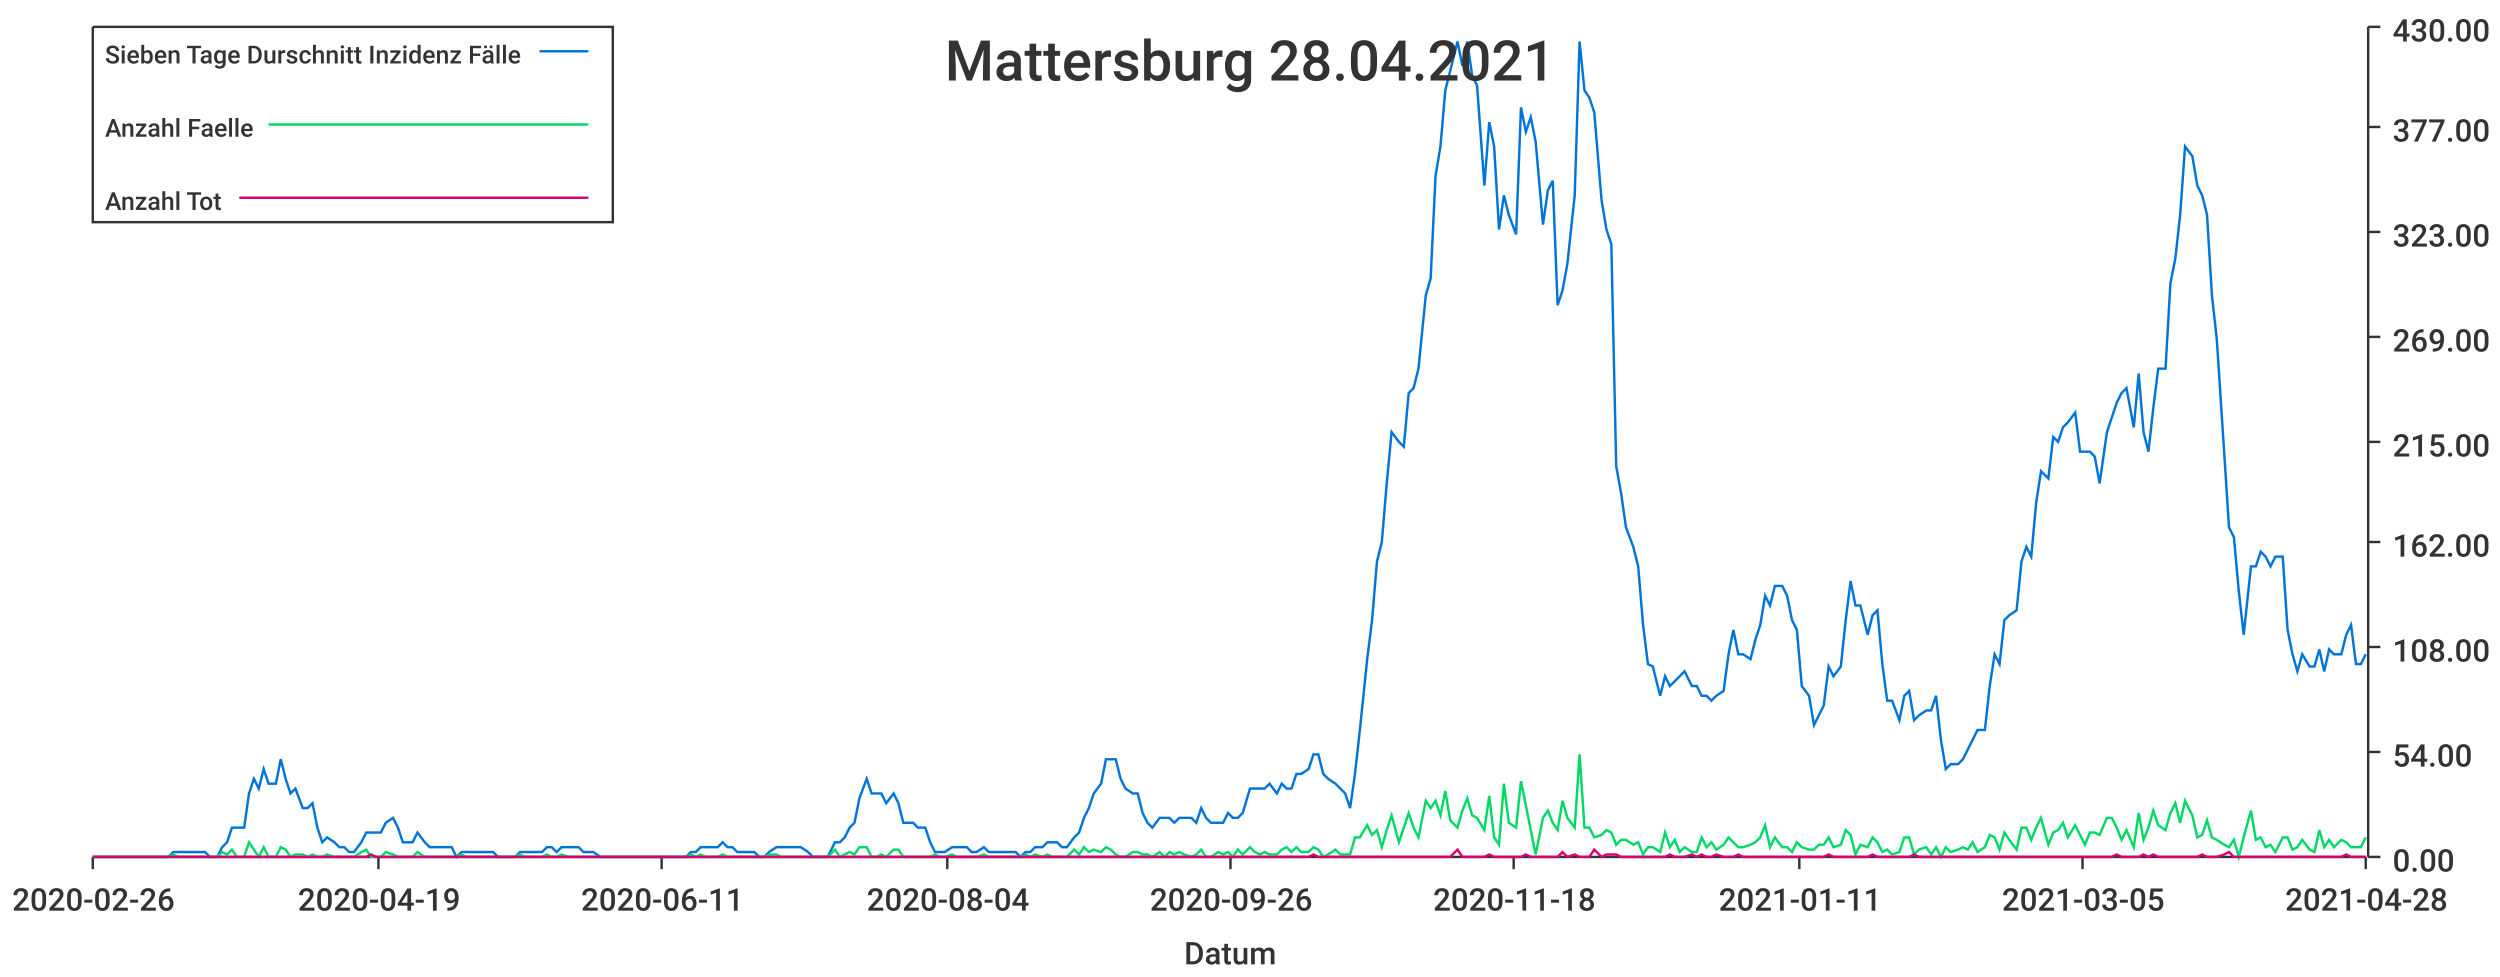
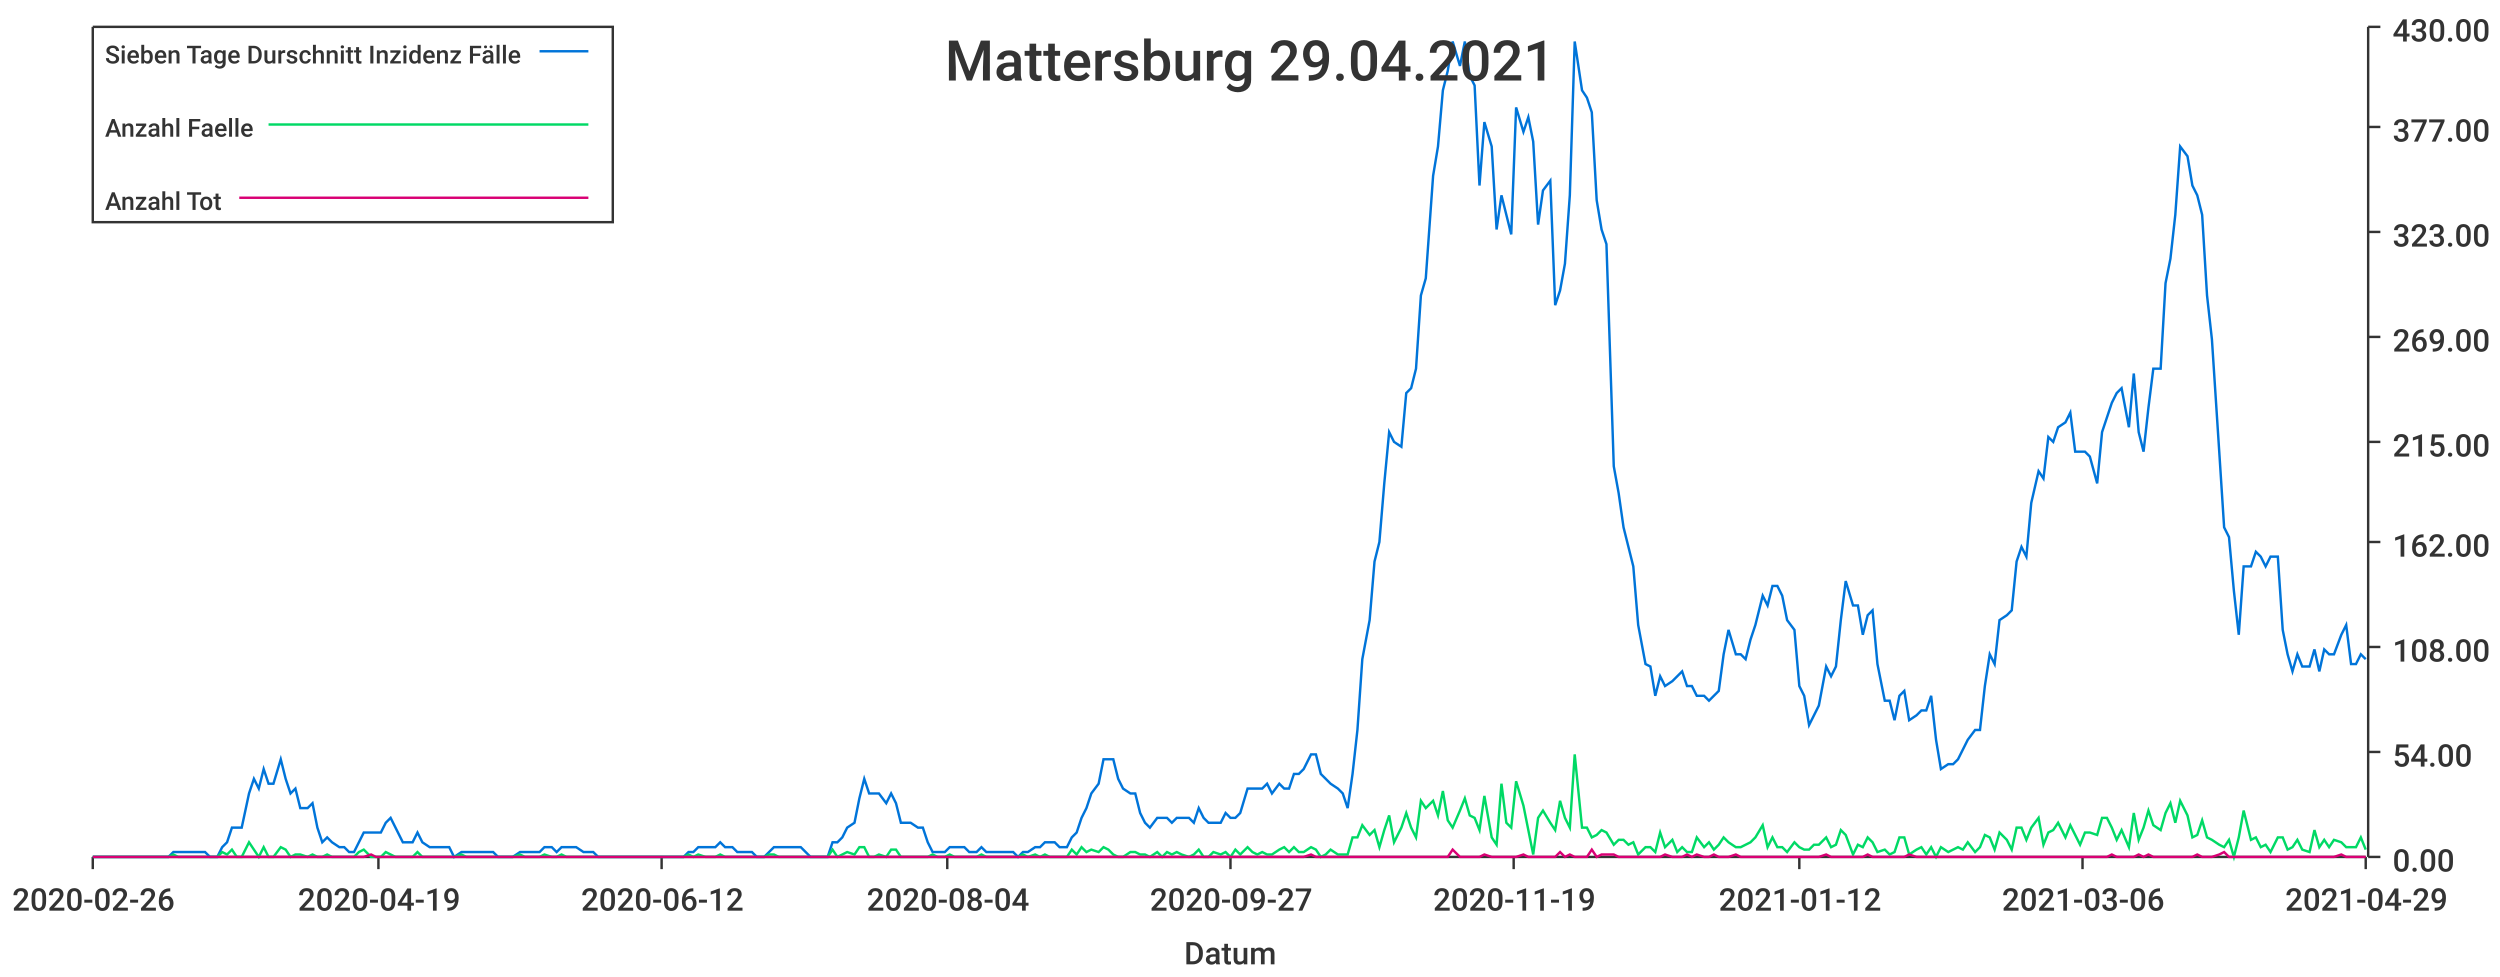
<svg xmlns="http://www.w3.org/2000/svg" width="1024" height="400">\n<path d="M 0 0 L 1024 0 L 1024 400 L 0 400 L 0 0" style="stroke-width:0;stroke:rgba(255,255,255,1.0);fill:rgba(255,255,255,1.0)" />
  <path d="M 38 11 L 969 11 L 969 351 L 38 351 L 38 11" style="stroke-width:0;stroke:rgba(255,255,255,1.0);fill:rgba(255,255,255,1.0)" />
  <path d="M 38 351 L 969 351" style="stroke-width:1;stroke:rgba(51,51,51,1.0);fill:none" />
  <path d="M 38 351 L 38 356" style="stroke-width:1;stroke:rgba(51,51,51,1.0);fill:none" />
  <text x="5" y="373" style="stroke-width:0;stroke:none;fill:rgba(51,51,51,1.0);font-size:12.8px;font-family:'Roboto Medium',sans-serif">2020-02-26</text>
  <path d="M 155 351 L 155 356" style="stroke-width:1;stroke:rgba(51,51,51,1.0);fill:none" />
  <text x="122" y="373" style="stroke-width:0;stroke:none;fill:rgba(51,51,51,1.0);font-size:12.8px;font-family:'Roboto Medium',sans-serif">2020-04-19</text>
  <path d="M 271 351 L 271 356" style="stroke-width:1;stroke:rgba(51,51,51,1.0);fill:none" />
-   <text x="238" y="373" style="stroke-width:0;stroke:none;fill:rgba(51,51,51,1.0);font-size:12.8px;font-family:'Roboto Medium',sans-serif">2020-06-11</text>
+   <text x="238" y="373" style="stroke-width:0;stroke:none;fill:rgba(51,51,51,1.0);font-size:12.8px;font-family:'Roboto Medium',sans-serif">2020-06-12</text>
  <path d="M 388 351 L 388 356" style="stroke-width:1;stroke:rgba(51,51,51,1.0);fill:none" />
  <text x="355" y="373" style="stroke-width:0;stroke:none;fill:rgba(51,51,51,1.0);font-size:12.8px;font-family:'Roboto Medium',sans-serif">2020-08-04</text>
  <path d="M 504 351 L 504 356" style="stroke-width:1;stroke:rgba(51,51,51,1.0);fill:none" />
-   <text x="471" y="373" style="stroke-width:0;stroke:none;fill:rgba(51,51,51,1.0);font-size:12.8px;font-family:'Roboto Medium',sans-serif">2020-09-26</text>
+   <text x="471" y="373" style="stroke-width:0;stroke:none;fill:rgba(51,51,51,1.0);font-size:12.8px;font-family:'Roboto Medium',sans-serif">2020-09-27</text>
  <path d="M 620 351 L 620 356" style="stroke-width:1;stroke:rgba(51,51,51,1.0);fill:none" />
-   <text x="587" y="373" style="stroke-width:0;stroke:none;fill:rgba(51,51,51,1.0);font-size:12.8px;font-family:'Roboto Medium',sans-serif">2020-11-18</text>
+   <text x="587" y="373" style="stroke-width:0;stroke:none;fill:rgba(51,51,51,1.0);font-size:12.8px;font-family:'Roboto Medium',sans-serif">2020-11-19</text>
  <path d="M 737 351 L 737 356" style="stroke-width:1;stroke:rgba(51,51,51,1.0);fill:none" />
-   <text x="704" y="373" style="stroke-width:0;stroke:none;fill:rgba(51,51,51,1.0);font-size:12.8px;font-family:'Roboto Medium',sans-serif">2021-01-11</text>
+   <text x="704" y="373" style="stroke-width:0;stroke:none;fill:rgba(51,51,51,1.0);font-size:12.8px;font-family:'Roboto Medium',sans-serif">2021-01-12</text>
  <path d="M 853 351 L 853 356" style="stroke-width:1;stroke:rgba(51,51,51,1.0);fill:none" />
-   <text x="820" y="373" style="stroke-width:0;stroke:none;fill:rgba(51,51,51,1.0);font-size:12.8px;font-family:'Roboto Medium',sans-serif">2021-03-05</text>
+   <text x="820" y="373" style="stroke-width:0;stroke:none;fill:rgba(51,51,51,1.0);font-size:12.8px;font-family:'Roboto Medium',sans-serif">2021-03-06</text>
  <path d="M 969 351 L 969 356" style="stroke-width:1;stroke:rgba(51,51,51,1.0);fill:none" />
-   <text x="936" y="373" style="stroke-width:0;stroke:none;fill:rgba(51,51,51,1.0);font-size:12.8px;font-family:'Roboto Medium',sans-serif">2021-04-28</text>
+   <text x="936" y="373" style="stroke-width:0;stroke:none;fill:rgba(51,51,51,1.0);font-size:12.8px;font-family:'Roboto Medium',sans-serif">2021-04-29</text>
  <text x="485" y="395" style="stroke-width:0;stroke:none;fill:rgba(51,51,51,1.0);font-size:12.8px;font-family:'Roboto Medium',sans-serif">Datum</text>
  <path d="M 970 351 L 970 11" style="stroke-width:1;stroke:rgba(51,51,51,1.0);fill:none" />
  <path d="M 970 351 L 975 351" style="stroke-width:1;stroke:rgba(51,51,51,1.0);fill:none" />
  <text x="980" y="357" style="stroke-width:0;stroke:none;fill:rgba(51,51,51,1.0);font-size:12.8px;font-family:'Roboto Medium',sans-serif">0.00</text>
  <path d="M 970 308 L 975 308" style="stroke-width:1;stroke:rgba(51,51,51,1.0);fill:none" />
  <text x="980" y="314" style="stroke-width:0;stroke:none;fill:rgba(51,51,51,1.0);font-size:12.8px;font-family:'Roboto Medium',sans-serif">54.00</text>
  <path d="M 970 265 L 975 265" style="stroke-width:1;stroke:rgba(51,51,51,1.0);fill:none" />
  <text x="980" y="271" style="stroke-width:0;stroke:none;fill:rgba(51,51,51,1.0);font-size:12.8px;font-family:'Roboto Medium',sans-serif">108.00</text>
  <path d="M 970 222 L 975 222" style="stroke-width:1;stroke:rgba(51,51,51,1.0);fill:none" />
  <text x="980" y="228" style="stroke-width:0;stroke:none;fill:rgba(51,51,51,1.0);font-size:12.8px;font-family:'Roboto Medium',sans-serif">162.00</text>
  <path d="M 970 181 L 975 181" style="stroke-width:1;stroke:rgba(51,51,51,1.0);fill:none" />
  <text x="980" y="187" style="stroke-width:0;stroke:none;fill:rgba(51,51,51,1.0);font-size:12.8px;font-family:'Roboto Medium',sans-serif">215.00</text>
  <path d="M 970 138 L 975 138" style="stroke-width:1;stroke:rgba(51,51,51,1.0);fill:none" />
  <text x="980" y="144" style="stroke-width:0;stroke:none;fill:rgba(51,51,51,1.0);font-size:12.8px;font-family:'Roboto Medium',sans-serif">269.00</text>
  <path d="M 970 95 L 975 95" style="stroke-width:1;stroke:rgba(51,51,51,1.0);fill:none" />
  <text x="980" y="101" style="stroke-width:0;stroke:none;fill:rgba(51,51,51,1.0);font-size:12.8px;font-family:'Roboto Medium',sans-serif">323.00</text>
  <path d="M 970 52 L 975 52" style="stroke-width:1;stroke:rgba(51,51,51,1.0);fill:none" />
  <text x="980" y="58" style="stroke-width:0;stroke:none;fill:rgba(51,51,51,1.0);font-size:12.8px;font-family:'Roboto Medium',sans-serif">377.00</text>
  <path d="M 970 11 L 975 11" style="stroke-width:1;stroke:rgba(51,51,51,1.0);fill:none" />
  <text x="980" y="17" style="stroke-width:0;stroke:none;fill:rgba(51,51,51,1.0);font-size:12.8px;font-family:'Roboto Medium',sans-serif">430.00</text>
-   <path d="M 38 351 L 41 351 L 43 351 L 45 351 L 47 351 L 49 351 L 52 351 L 54 351 L 56 351 L 58 351 L 60 351 L 62 351 L 65 351 L 67 351 L 69 351 L 71 349 L 73 349 L 76 349 L 78 349 L 80 349 L 82 349 L 84 349 L 86 351 L 89 351 L 91 347 L 93 345 L 95 339 L 97 339 L 100 339 L 102 325 L 104 319 L 106 323 L 108 315 L 110 321 L 113 321 L 115 311 L 117 319 L 119 325 L 121 323 L 124 331 L 126 331 L 128 329 L 130 339 L 132 345 L 134 343 L 137 345 L 139 347 L 141 347 L 143 349 L 145 349 L 148 345 L 150 341 L 152 341 L 154 341 L 156 341 L 158 337 L 161 335 L 163 339 L 165 345 L 167 345 L 169 345 L 171 341 L 174 345 L 176 347 L 178 347 L 180 347 L 182 347 L 185 347 L 187 351 L 189 349 L 191 349 L 193 349 L 195 349 L 198 349 L 200 349 L 202 349 L 204 351 L 206 351 L 209 351 L 211 351 L 213 349 L 215 349 L 217 349 L 219 349 L 222 349 L 224 347 L 226 347 L 228 349 L 230 347 L 233 347 L 235 347 L 237 347 L 239 349 L 241 349 L 243 349 L 246 351 L 248 351 L 250 351 L 252 351 L 254 351 L 257 351 L 259 351 L 261 351 L 263 351 L 265 351 L 267 351 L 270 351 L 272 351 L 274 351 L 276 351 L 278 351 L 281 351 L 283 349 L 285 349 L 287 347 L 289 347 L 291 347 L 294 347 L 296 345 L 298 347 L 300 347 L 302 349 L 304 349 L 307 349 L 309 349 L 311 351 L 313 351 L 315 349 L 318 347 L 320 347 L 322 347 L 324 347 L 326 347 L 328 347 L 331 349 L 333 351 L 335 351 L 337 351 L 339 351 L 342 345 L 344 345 L 346 343 L 348 339 L 350 337 L 352 327 L 355 319 L 357 325 L 359 325 L 361 325 L 363 329 L 366 325 L 368 329 L 370 337 L 372 337 L 374 337 L 376 339 L 379 339 L 381 345 L 383 349 L 385 349 L 387 349 L 390 347 L 392 347 L 394 347 L 396 347 L 398 349 L 400 349 L 403 347 L 405 349 L 407 349 L 409 349 L 411 349 L 414 349 L 416 349 L 418 351 L 420 349 L 422 349 L 424 347 L 427 347 L 429 345 L 431 345 L 433 345 L 435 347 L 437 347 L 440 343 L 442 341 L 444 335 L 446 331 L 448 325 L 451 321 L 453 311 L 455 311 L 457 311 L 459 319 L 461 323 L 464 325 L 466 325 L 468 333 L 470 337 L 472 339 L 475 335 L 477 335 L 479 335 L 481 337 L 483 335 L 485 335 L 488 335 L 490 337 L 492 331 L 494 335 L 496 337 L 499 337 L 501 337 L 503 333 L 505 335 L 507 335 L 509 333 L 512 323 L 514 323 L 516 323 L 518 323 L 520 321 L 523 325 L 525 321 L 527 323 L 529 323 L 531 317 L 533 317 L 536 315 L 538 309 L 540 309 L 542 317 L 544 319 L 547 321 L 549 323 L 551 325 L 553 331 L 555 317 L 557 299 L 560 270 L 562 254 L 564 230 L 566 222 L 568 198 L 570 177 L 573 181 L 575 183 L 577 161 L 579 159 L 581 151 L 584 121 L 586 114 L 588 72 L 590 60 L 592 37 L 594 29 L 597 17 L 599 27 L 601 17 L 603 31 L 605 35 L 608 76 L 610 50 L 612 60 L 614 94 L 616 80 L 618 88 L 621 96 L 623 44 L 625 54 L 627 48 L 629 58 L 632 92 L 634 78 L 636 74 L 638 125 L 640 119 L 642 108 L 645 80 L 647 17 L 649 37 L 651 40 L 653 46 L 656 82 L 658 94 L 660 100 L 662 191 L 664 202 L 666 216 L 669 224 L 671 232 L 673 256 L 675 272 L 677 273 L 680 285 L 682 277 L 684 281 L 686 279 L 688 277 L 690 275 L 693 281 L 695 281 L 697 285 L 699 285 L 701 287 L 703 285 L 706 283 L 708 268 L 710 258 L 712 268 L 714 268 L 717 270 L 719 262 L 721 256 L 723 244 L 725 248 L 727 240 L 730 240 L 732 244 L 734 254 L 736 258 L 738 281 L 741 285 L 743 297 L 745 293 L 747 289 L 749 273 L 751 277 L 754 273 L 756 254 L 758 238 L 760 248 L 762 248 L 765 260 L 767 252 L 769 250 L 771 272 L 773 287 L 775 287 L 778 295 L 780 285 L 782 283 L 784 295 L 786 293 L 789 291 L 791 291 L 793 285 L 795 303 L 797 315 L 799 313 L 802 313 L 804 311 L 806 307 L 808 303 L 810 299 L 813 299 L 815 281 L 817 268 L 819 272 L 821 254 L 823 252 L 826 250 L 828 230 L 830 224 L 832 228 L 834 206 L 836 193 L 839 196 L 841 179 L 843 181 L 845 175 L 847 173 L 850 169 L 852 185 L 854 185 L 856 185 L 858 187 L 860 198 L 863 177 L 865 171 L 867 165 L 869 161 L 871 159 L 874 175 L 876 153 L 878 177 L 880 185 L 882 167 L 884 151 L 887 151 L 889 116 L 891 106 L 893 88 L 895 60 L 898 64 L 900 76 L 902 80 L 904 88 L 906 121 L 908 139 L 911 185 L 913 216 L 915 220 L 917 242 L 919 260 L 922 232 L 924 232 L 926 226 L 928 228 L 930 232 L 932 228 L 935 228 L 937 258 L 939 268 L 941 275 L 943 268 L 946 273 L 948 273 L 950 266 L 952 275 L 954 266 L 956 268 L 959 268 L 961 260 L 963 256 L 965 272 L 967 272 L 969 268" style="stroke-width:1;stroke:rgba(0,116,217,1.0);fill:none" />
-   <path d="M 38 351 L 41 351 L 43 351 L 45 351 L 47 351 L 49 351 L 52 351 L 54 351 L 56 351 L 58 351 L 60 351 L 62 351 L 65 351 L 67 351 L 69 351 L 71 350 L 73 351 L 76 351 L 78 351 L 80 351 L 82 351 L 84 351 L 86 351 L 89 351 L 91 349 L 93 350 L 95 348 L 97 351 L 100 351 L 102 345 L 104 348 L 106 351 L 108 347 L 110 351 L 113 351 L 115 347 L 117 348 L 119 351 L 121 350 L 124 350 L 126 351 L 128 350 L 130 351 L 132 351 L 134 350 L 137 351 L 139 351 L 141 351 L 143 351 L 145 351 L 148 349 L 150 348 L 152 351 L 154 351 L 156 351 L 158 349 L 161 350 L 163 351 L 165 351 L 167 351 L 169 351 L 171 349 L 174 351 L 176 351 L 178 351 L 180 351 L 182 351 L 185 351 L 187 351 L 189 350 L 191 351 L 193 351 L 195 351 L 198 351 L 200 351 L 202 351 L 204 351 L 206 351 L 209 351 L 211 351 L 213 350 L 215 351 L 217 351 L 219 351 L 222 351 L 224 350 L 226 351 L 228 351 L 230 350 L 233 351 L 235 351 L 237 351 L 239 351 L 241 351 L 243 351 L 246 351 L 248 351 L 250 351 L 252 351 L 254 351 L 257 351 L 259 351 L 261 351 L 263 351 L 265 351 L 267 351 L 270 351 L 272 351 L 274 351 L 276 351 L 278 351 L 281 351 L 283 350 L 285 351 L 287 350 L 289 351 L 291 351 L 294 351 L 296 350 L 298 351 L 300 351 L 302 351 L 304 351 L 307 351 L 309 351 L 311 351 L 313 351 L 315 350 L 318 350 L 320 351 L 322 351 L 324 351 L 326 351 L 328 351 L 331 351 L 333 351 L 335 351 L 337 351 L 339 351 L 342 348 L 344 351 L 346 350 L 348 349 L 350 350 L 352 347 L 355 347 L 357 351 L 359 351 L 361 350 L 363 351 L 366 348 L 368 348 L 370 351 L 372 351 L 374 351 L 376 351 L 379 351 L 381 351 L 383 350 L 385 351 L 387 351 L 390 350 L 392 351 L 394 351 L 396 351 L 398 351 L 400 351 L 403 350 L 405 351 L 407 351 L 409 351 L 411 351 L 414 351 L 416 351 L 418 351 L 420 350 L 422 351 L 424 350 L 427 351 L 429 350 L 431 351 L 433 351 L 435 351 L 437 351 L 440 348 L 442 350 L 444 347 L 446 349 L 448 348 L 451 349 L 453 347 L 455 348 L 457 350 L 459 351 L 461 351 L 464 349 L 466 349 L 468 350 L 470 350 L 472 351 L 475 349 L 477 351 L 479 349 L 481 350 L 483 349 L 485 350 L 488 351 L 490 350 L 492 348 L 494 351 L 496 351 L 499 349 L 501 350 L 503 349 L 505 351 L 507 348 L 509 350 L 512 347 L 514 349 L 516 350 L 518 349 L 520 350 L 523 350 L 525 348 L 527 347 L 529 349 L 531 347 L 533 349 L 536 349 L 538 347 L 540 348 L 542 351 L 544 350 L 547 348 L 549 350 L 551 350 L 553 350 L 555 343 L 557 343 L 560 338 L 562 342 L 564 340 L 566 347 L 568 340 L 570 334 L 573 345 L 575 339 L 577 333 L 579 339 L 581 343 L 584 328 L 586 331 L 588 328 L 590 334 L 592 324 L 594 336 L 597 339 L 599 332 L 601 327 L 603 334 L 605 335 L 608 340 L 610 326 L 612 343 L 614 346 L 616 321 L 618 337 L 621 339 L 623 320 L 625 330 L 627 340 L 629 350 L 632 335 L 634 332 L 636 337 L 638 340 L 640 328 L 642 335 L 645 339 L 647 309 L 649 339 L 651 339 L 653 343 L 656 342 L 658 340 L 660 341 L 662 346 L 664 344 L 666 344 L 669 346 L 671 345 L 673 350 L 675 347 L 677 347 L 680 349 L 682 341 L 684 347 L 686 344 L 688 349 L 690 347 L 693 349 L 695 349 L 697 343 L 699 347 L 701 345 L 703 348 L 706 346 L 708 343 L 710 345 L 712 347 L 714 347 L 717 346 L 719 345 L 721 343 L 723 338 L 725 347 L 727 343 L 730 347 L 732 347 L 734 349 L 736 345 L 738 347 L 741 348 L 743 348 L 745 346 L 747 346 L 749 343 L 751 347 L 754 346 L 756 340 L 758 342 L 760 350 L 762 346 L 765 347 L 767 343 L 769 345 L 771 349 L 773 348 L 775 350 L 778 349 L 780 343 L 782 343 L 784 350 L 786 348 L 789 347 L 791 350 L 793 347 L 795 351 L 797 347 L 799 349 L 802 348 L 804 347 L 806 348 L 808 345 L 810 349 L 813 347 L 815 342 L 817 343 L 819 348 L 821 341 L 823 344 L 826 348 L 828 339 L 830 339 L 832 344 L 834 339 L 836 335 L 839 346 L 841 341 L 843 340 L 845 337 L 847 343 L 850 338 L 852 342 L 854 346 L 856 341 L 858 341 L 860 342 L 863 335 L 865 335 L 867 339 L 869 344 L 871 340 L 874 347 L 876 333 L 878 344 L 880 339 L 882 332 L 884 338 L 887 340 L 889 333 L 891 329 L 893 337 L 895 328 L 898 334 L 900 343 L 902 342 L 904 336 L 906 343 L 908 344 L 911 346 L 913 347 L 915 344 L 917 351 L 919 343 L 922 332 L 924 344 L 926 343 L 928 347 L 930 346 L 932 349 L 935 343 L 937 343 L 939 348 L 941 347 L 943 344 L 946 348 L 948 349 L 950 340 L 952 347 L 954 344 L 956 347 L 959 344 L 961 345 L 963 347 L 965 347 L 967 347 L 969 343" style="stroke-width:1;stroke:rgba(0,217,101,1.0);fill:none" />
-   <path d="M 38 351 L 41 351 L 43 351 L 45 351 L 47 351 L 49 351 L 52 351 L 54 351 L 56 351 L 58 351 L 60 351 L 62 351 L 65 351 L 67 351 L 69 351 L 71 351 L 73 351 L 76 351 L 78 351 L 80 351 L 82 351 L 84 351 L 86 351 L 89 351 L 91 351 L 93 351 L 95 351 L 97 351 L 100 351 L 102 351 L 104 351 L 106 351 L 108 351 L 110 351 L 113 351 L 115 351 L 117 351 L 119 351 L 121 351 L 124 351 L 126 351 L 128 351 L 130 351 L 132 351 L 134 351 L 137 351 L 139 351 L 141 351 L 143 351 L 145 351 L 148 351 L 150 351 L 152 350 L 154 351 L 156 351 L 158 351 L 161 351 L 163 351 L 165 351 L 167 351 L 169 351 L 171 351 L 174 351 L 176 351 L 178 351 L 180 351 L 182 351 L 185 351 L 187 351 L 189 351 L 191 351 L 193 351 L 195 351 L 198 351 L 200 351 L 202 351 L 204 351 L 206 351 L 209 351 L 211 351 L 213 351 L 215 351 L 217 351 L 219 351 L 222 351 L 224 351 L 226 351 L 228 351 L 230 351 L 233 351 L 235 351 L 237 351 L 239 351 L 241 351 L 243 351 L 246 351 L 248 351 L 250 351 L 252 351 L 254 351 L 257 351 L 259 351 L 261 351 L 263 351 L 265 351 L 267 351 L 270 351 L 272 351 L 274 351 L 276 351 L 278 351 L 281 351 L 283 351 L 285 351 L 287 351 L 289 351 L 291 351 L 294 351 L 296 351 L 298 351 L 300 351 L 302 351 L 304 351 L 307 351 L 309 351 L 311 351 L 313 351 L 315 351 L 318 351 L 320 351 L 322 351 L 324 351 L 326 351 L 328 351 L 331 351 L 333 351 L 335 351 L 337 351 L 339 351 L 342 351 L 344 351 L 346 351 L 348 351 L 350 351 L 352 351 L 355 351 L 357 351 L 359 351 L 361 351 L 363 351 L 366 351 L 368 351 L 370 351 L 372 351 L 374 351 L 376 351 L 379 351 L 381 351 L 383 351 L 385 351 L 387 351 L 390 351 L 392 351 L 394 351 L 396 351 L 398 351 L 400 351 L 403 351 L 405 351 L 407 351 L 409 351 L 411 351 L 414 351 L 416 351 L 418 351 L 420 351 L 422 351 L 424 351 L 427 351 L 429 351 L 431 351 L 433 351 L 435 351 L 437 351 L 440 351 L 442 351 L 444 351 L 446 351 L 448 351 L 451 351 L 453 351 L 455 351 L 457 351 L 459 351 L 461 351 L 464 351 L 466 351 L 468 351 L 470 351 L 472 351 L 475 351 L 477 351 L 479 351 L 481 351 L 483 351 L 485 351 L 488 351 L 490 351 L 492 351 L 494 351 L 496 351 L 499 351 L 501 351 L 503 351 L 505 351 L 507 351 L 509 351 L 512 351 L 514 351 L 516 351 L 518 351 L 520 351 L 523 351 L 525 351 L 527 351 L 529 351 L 531 351 L 533 351 L 536 351 L 538 350 L 540 351 L 542 351 L 544 351 L 547 351 L 549 351 L 551 351 L 553 351 L 555 351 L 557 351 L 560 351 L 562 351 L 564 351 L 566 351 L 568 351 L 570 351 L 573 351 L 575 351 L 577 351 L 579 351 L 581 351 L 584 351 L 586 351 L 588 351 L 590 351 L 592 351 L 594 351 L 597 348 L 599 351 L 601 351 L 603 351 L 605 351 L 608 351 L 610 350 L 612 351 L 614 351 L 616 351 L 618 351 L 621 351 L 623 351 L 625 350 L 627 351 L 629 351 L 632 351 L 634 351 L 636 351 L 638 351 L 640 349 L 642 351 L 645 350 L 647 351 L 649 351 L 651 351 L 653 348 L 656 351 L 658 350 L 660 350 L 662 350 L 664 351 L 666 351 L 669 351 L 671 351 L 673 351 L 675 351 L 677 351 L 680 351 L 682 351 L 684 350 L 686 351 L 688 351 L 690 351 L 693 350 L 695 351 L 697 350 L 699 351 L 701 351 L 703 350 L 706 351 L 708 351 L 710 351 L 712 350 L 714 351 L 717 351 L 719 351 L 721 351 L 723 351 L 725 351 L 727 351 L 730 351 L 732 351 L 734 351 L 736 351 L 738 351 L 741 351 L 743 351 L 745 351 L 747 351 L 749 350 L 751 351 L 754 351 L 756 351 L 758 351 L 760 351 L 762 351 L 765 351 L 767 350 L 769 351 L 771 351 L 773 351 L 775 351 L 778 351 L 780 351 L 782 351 L 784 350 L 786 351 L 789 351 L 791 351 L 793 351 L 795 351 L 797 351 L 799 351 L 802 351 L 804 351 L 806 351 L 808 351 L 810 351 L 813 351 L 815 351 L 817 351 L 819 351 L 821 351 L 823 351 L 826 351 L 828 351 L 830 351 L 832 351 L 834 351 L 836 351 L 839 351 L 841 351 L 843 351 L 845 351 L 847 351 L 850 351 L 852 351 L 854 351 L 856 351 L 858 351 L 860 351 L 863 351 L 865 351 L 867 350 L 869 351 L 871 351 L 874 351 L 876 351 L 878 350 L 880 351 L 882 350 L 884 351 L 887 351 L 889 351 L 891 351 L 893 351 L 895 351 L 898 351 L 900 351 L 902 350 L 904 351 L 906 351 L 908 351 L 911 350 L 913 349 L 915 351 L 917 351 L 919 351 L 922 351 L 924 351 L 926 351 L 928 351 L 930 351 L 932 351 L 935 351 L 937 351 L 939 351 L 941 351 L 943 351 L 946 351 L 948 351 L 950 351 L 952 351 L 954 351 L 956 351 L 959 351 L 961 350 L 963 351 L 965 351 L 967 351 L 969 351" style="stroke-width:1;stroke:rgba(217,0,116,1.0);fill:none" />
-   <text x="387" y="33" style="stroke-width:0;stroke:none;fill:rgba(51,51,51,1.0);font-size:23.0px;font-family:'Roboto Medium',sans-serif">Mattersburg 28.04.2021</text>
+   <path d="M 38 351 L 41 351 L 43 351 L 45 351 L 47 351 L 49 351 L 52 351 L 54 351 L 56 351 L 58 351 L 60 351 L 62 351 L 65 351 L 67 351 L 69 351 L 71 349 L 73 349 L 75 349 L 78 349 L 80 349 L 82 349 L 84 349 L 86 351 L 89 351 L 91 347 L 93 345 L 95 339 L 97 339 L 99 339 L 102 325 L 104 319 L 106 323 L 108 315 L 110 321 L 112 321 L 115 311 L 117 319 L 119 325 L 121 323 L 123 331 L 126 331 L 128 329 L 130 339 L 132 345 L 134 343 L 136 345 L 139 347 L 141 347 L 143 349 L 145 349 L 147 345 L 149 341 L 152 341 L 154 341 L 156 341 L 158 337 L 160 335 L 162 339 L 165 345 L 167 345 L 169 345 L 171 341 L 173 345 L 176 347 L 178 347 L 180 347 L 182 347 L 184 347 L 186 351 L 189 349 L 191 349 L 193 349 L 195 349 L 197 349 L 199 349 L 202 349 L 204 351 L 206 351 L 208 351 L 210 351 L 213 349 L 215 349 L 217 349 L 219 349 L 221 349 L 223 347 L 226 347 L 228 349 L 230 347 L 232 347 L 234 347 L 236 347 L 239 349 L 241 349 L 243 349 L 245 351 L 247 351 L 249 351 L 252 351 L 254 351 L 256 351 L 258 351 L 260 351 L 263 351 L 265 351 L 267 351 L 269 351 L 271 351 L 273 351 L 276 351 L 278 351 L 280 351 L 282 349 L 284 349 L 286 347 L 289 347 L 291 347 L 293 347 L 295 345 L 297 347 L 300 347 L 302 349 L 304 349 L 306 349 L 308 349 L 310 351 L 313 351 L 315 349 L 317 347 L 319 347 L 321 347 L 323 347 L 326 347 L 328 347 L 330 349 L 332 351 L 334 351 L 337 351 L 339 351 L 341 345 L 343 345 L 345 343 L 347 339 L 350 337 L 352 327 L 354 319 L 356 325 L 358 325 L 360 325 L 363 329 L 365 325 L 367 329 L 369 337 L 371 337 L 373 337 L 376 339 L 378 339 L 380 345 L 382 349 L 384 349 L 387 349 L 389 347 L 391 347 L 393 347 L 395 347 L 397 349 L 400 349 L 402 347 L 404 349 L 406 349 L 408 349 L 410 349 L 413 349 L 415 349 L 417 351 L 419 349 L 421 349 L 424 347 L 426 347 L 428 345 L 430 345 L 432 345 L 434 347 L 437 347 L 439 343 L 441 341 L 443 335 L 445 331 L 447 325 L 450 321 L 452 311 L 454 311 L 456 311 L 458 319 L 460 323 L 463 325 L 465 325 L 467 333 L 469 337 L 471 339 L 474 335 L 476 335 L 478 335 L 480 337 L 482 335 L 484 335 L 487 335 L 489 337 L 491 331 L 493 335 L 495 337 L 497 337 L 500 337 L 502 333 L 504 335 L 506 335 L 508 333 L 511 323 L 513 323 L 515 323 L 517 323 L 519 321 L 521 325 L 524 321 L 526 323 L 528 323 L 530 317 L 532 317 L 534 315 L 537 309 L 539 309 L 541 317 L 543 319 L 545 321 L 548 323 L 550 325 L 552 331 L 554 317 L 556 299 L 558 270 L 561 254 L 563 230 L 565 222 L 567 198 L 569 177 L 571 181 L 574 183 L 576 161 L 578 159 L 580 151 L 582 121 L 584 114 L 587 72 L 589 60 L 591 37 L 593 29 L 595 17 L 598 27 L 600 17 L 602 31 L 604 35 L 606 76 L 608 50 L 611 60 L 613 94 L 615 80 L 617 88 L 619 96 L 621 44 L 624 54 L 626 48 L 628 58 L 630 92 L 632 78 L 635 74 L 637 125 L 639 119 L 641 108 L 643 80 L 645 17 L 648 37 L 650 40 L 652 46 L 654 82 L 656 94 L 658 100 L 661 191 L 663 202 L 665 216 L 667 224 L 669 232 L 671 256 L 674 272 L 676 273 L 678 285 L 680 277 L 682 281 L 685 279 L 687 277 L 689 275 L 691 281 L 693 281 L 695 285 L 698 285 L 700 287 L 702 285 L 704 283 L 706 268 L 708 258 L 711 268 L 713 268 L 715 270 L 717 262 L 719 256 L 722 244 L 724 248 L 726 240 L 728 240 L 730 244 L 732 254 L 735 258 L 737 281 L 739 285 L 741 297 L 743 293 L 745 289 L 748 273 L 750 277 L 752 273 L 754 254 L 756 238 L 759 248 L 761 248 L 763 260 L 765 252 L 767 250 L 769 272 L 772 287 L 774 287 L 776 295 L 778 285 L 780 283 L 782 295 L 785 293 L 787 291 L 789 291 L 791 285 L 793 303 L 795 315 L 798 313 L 800 313 L 802 311 L 804 307 L 806 303 L 809 299 L 811 299 L 813 281 L 815 268 L 817 272 L 819 254 L 822 252 L 824 250 L 826 230 L 828 224 L 830 228 L 832 206 L 835 193 L 837 196 L 839 179 L 841 181 L 843 175 L 846 173 L 848 169 L 850 185 L 852 185 L 854 185 L 856 187 L 859 198 L 861 177 L 863 171 L 865 165 L 867 161 L 869 159 L 872 175 L 874 153 L 876 177 L 878 185 L 880 167 L 882 151 L 885 151 L 887 116 L 889 106 L 891 88 L 893 60 L 896 64 L 898 76 L 900 80 L 902 88 L 904 121 L 906 139 L 909 185 L 911 216 L 913 220 L 915 242 L 917 260 L 919 232 L 922 232 L 924 226 L 926 228 L 928 232 L 930 228 L 933 228 L 935 258 L 937 268 L 939 275 L 941 268 L 943 273 L 946 273 L 948 266 L 950 275 L 952 266 L 954 268 L 956 268 L 959 260 L 961 256 L 963 272 L 965 272 L 967 268 L 969 270" style="stroke-width:1;stroke:rgba(0,116,217,1.0);fill:none" />
+   <path d="M 38 351 L 41 351 L 43 351 L 45 351 L 47 351 L 49 351 L 52 351 L 54 351 L 56 351 L 58 351 L 60 351 L 62 351 L 65 351 L 67 351 L 69 351 L 71 350 L 73 351 L 75 351 L 78 351 L 80 351 L 82 351 L 84 351 L 86 351 L 89 351 L 91 349 L 93 350 L 95 348 L 97 351 L 99 351 L 102 345 L 104 348 L 106 351 L 108 347 L 110 351 L 112 351 L 115 347 L 117 348 L 119 351 L 121 350 L 123 350 L 126 351 L 128 350 L 130 351 L 132 351 L 134 350 L 136 351 L 139 351 L 141 351 L 143 351 L 145 351 L 147 349 L 149 348 L 152 351 L 154 351 L 156 351 L 158 349 L 160 350 L 162 351 L 165 351 L 167 351 L 169 351 L 171 349 L 173 351 L 176 351 L 178 351 L 180 351 L 182 351 L 184 351 L 186 351 L 189 350 L 191 351 L 193 351 L 195 351 L 197 351 L 199 351 L 202 351 L 204 351 L 206 351 L 208 351 L 210 351 L 213 350 L 215 351 L 217 351 L 219 351 L 221 351 L 223 350 L 226 351 L 228 351 L 230 350 L 232 351 L 234 351 L 236 351 L 239 351 L 241 351 L 243 351 L 245 351 L 247 351 L 249 351 L 252 351 L 254 351 L 256 351 L 258 351 L 260 351 L 263 351 L 265 351 L 267 351 L 269 351 L 271 351 L 273 351 L 276 351 L 278 351 L 280 351 L 282 350 L 284 351 L 286 350 L 289 351 L 291 351 L 293 351 L 295 350 L 297 351 L 300 351 L 302 351 L 304 351 L 306 351 L 308 351 L 310 351 L 313 351 L 315 350 L 317 350 L 319 351 L 321 351 L 323 351 L 326 351 L 328 351 L 330 351 L 332 351 L 334 351 L 337 351 L 339 351 L 341 348 L 343 351 L 345 350 L 347 349 L 350 350 L 352 347 L 354 347 L 356 351 L 358 351 L 360 350 L 363 351 L 365 348 L 367 348 L 369 351 L 371 351 L 373 351 L 376 351 L 378 351 L 380 351 L 382 350 L 384 351 L 387 351 L 389 350 L 391 351 L 393 351 L 395 351 L 397 351 L 400 351 L 402 350 L 404 351 L 406 351 L 408 351 L 410 351 L 413 351 L 415 351 L 417 351 L 419 350 L 421 351 L 424 350 L 426 351 L 428 350 L 430 351 L 432 351 L 434 351 L 437 351 L 439 348 L 441 350 L 443 347 L 445 349 L 447 348 L 450 349 L 452 347 L 454 348 L 456 350 L 458 351 L 460 351 L 463 349 L 465 349 L 467 350 L 469 350 L 471 351 L 474 349 L 476 351 L 478 349 L 480 350 L 482 349 L 484 350 L 487 351 L 489 350 L 491 348 L 493 351 L 495 351 L 497 349 L 500 350 L 502 349 L 504 351 L 506 348 L 508 350 L 511 347 L 513 349 L 515 350 L 517 349 L 519 350 L 521 350 L 524 348 L 526 347 L 528 349 L 530 347 L 532 349 L 534 349 L 537 347 L 539 348 L 541 351 L 543 350 L 545 348 L 548 350 L 550 350 L 552 350 L 554 343 L 556 343 L 558 338 L 561 342 L 563 340 L 565 347 L 567 340 L 569 334 L 571 345 L 574 339 L 576 333 L 578 339 L 580 343 L 582 328 L 584 331 L 587 328 L 589 334 L 591 324 L 593 336 L 595 339 L 598 332 L 600 327 L 602 334 L 604 335 L 606 340 L 608 326 L 611 343 L 613 346 L 615 321 L 617 337 L 619 339 L 621 320 L 624 330 L 626 340 L 628 350 L 630 335 L 632 332 L 635 337 L 637 340 L 639 328 L 641 335 L 643 339 L 645 309 L 648 339 L 650 339 L 652 343 L 654 342 L 656 340 L 658 341 L 661 346 L 663 344 L 665 344 L 667 346 L 669 345 L 671 350 L 674 347 L 676 347 L 678 349 L 680 341 L 682 347 L 685 344 L 687 349 L 689 347 L 691 349 L 693 349 L 695 343 L 698 347 L 700 345 L 702 348 L 704 346 L 706 343 L 708 345 L 711 347 L 713 347 L 715 346 L 717 345 L 719 343 L 722 338 L 724 347 L 726 343 L 728 347 L 730 347 L 732 349 L 735 345 L 737 347 L 739 348 L 741 348 L 743 346 L 745 346 L 748 343 L 750 347 L 752 346 L 754 340 L 756 342 L 759 350 L 761 346 L 763 347 L 765 343 L 767 345 L 769 349 L 772 348 L 774 350 L 776 349 L 778 343 L 780 343 L 782 350 L 785 348 L 787 347 L 789 350 L 791 347 L 793 351 L 795 347 L 798 349 L 800 348 L 802 347 L 804 348 L 806 345 L 809 349 L 811 347 L 813 342 L 815 343 L 817 348 L 819 341 L 822 344 L 824 348 L 826 339 L 828 339 L 830 344 L 832 339 L 835 335 L 837 346 L 839 341 L 841 340 L 843 337 L 846 343 L 848 338 L 850 342 L 852 346 L 854 341 L 856 341 L 859 342 L 861 335 L 863 335 L 865 339 L 867 344 L 869 340 L 872 347 L 874 333 L 876 344 L 878 339 L 880 332 L 882 338 L 885 340 L 887 333 L 889 329 L 891 337 L 893 328 L 896 334 L 898 343 L 900 342 L 902 336 L 904 343 L 906 344 L 909 346 L 911 347 L 913 344 L 915 351 L 917 343 L 919 332 L 922 344 L 924 343 L 926 347 L 928 346 L 930 349 L 933 343 L 935 343 L 937 348 L 939 347 L 941 344 L 943 348 L 946 349 L 948 340 L 950 347 L 952 344 L 954 347 L 956 344 L 959 345 L 961 347 L 963 347 L 965 347 L 967 343 L 969 348" style="stroke-width:1;stroke:rgba(0,217,101,1.0);fill:none" />
+   <path d="M 38 351 L 41 351 L 43 351 L 45 351 L 47 351 L 49 351 L 52 351 L 54 351 L 56 351 L 58 351 L 60 351 L 62 351 L 65 351 L 67 351 L 69 351 L 71 351 L 73 351 L 75 351 L 78 351 L 80 351 L 82 351 L 84 351 L 86 351 L 89 351 L 91 351 L 93 351 L 95 351 L 97 351 L 99 351 L 102 351 L 104 351 L 106 351 L 108 351 L 110 351 L 112 351 L 115 351 L 117 351 L 119 351 L 121 351 L 123 351 L 126 351 L 128 351 L 130 351 L 132 351 L 134 351 L 136 351 L 139 351 L 141 351 L 143 351 L 145 351 L 147 351 L 149 351 L 152 350 L 154 351 L 156 351 L 158 351 L 160 351 L 162 351 L 165 351 L 167 351 L 169 351 L 171 351 L 173 351 L 176 351 L 178 351 L 180 351 L 182 351 L 184 351 L 186 351 L 189 351 L 191 351 L 193 351 L 195 351 L 197 351 L 199 351 L 202 351 L 204 351 L 206 351 L 208 351 L 210 351 L 213 351 L 215 351 L 217 351 L 219 351 L 221 351 L 223 351 L 226 351 L 228 351 L 230 351 L 232 351 L 234 351 L 236 351 L 239 351 L 241 351 L 243 351 L 245 351 L 247 351 L 249 351 L 252 351 L 254 351 L 256 351 L 258 351 L 260 351 L 263 351 L 265 351 L 267 351 L 269 351 L 271 351 L 273 351 L 276 351 L 278 351 L 280 351 L 282 351 L 284 351 L 286 351 L 289 351 L 291 351 L 293 351 L 295 351 L 297 351 L 300 351 L 302 351 L 304 351 L 306 351 L 308 351 L 310 351 L 313 351 L 315 351 L 317 351 L 319 351 L 321 351 L 323 351 L 326 351 L 328 351 L 330 351 L 332 351 L 334 351 L 337 351 L 339 351 L 341 351 L 343 351 L 345 351 L 347 351 L 350 351 L 352 351 L 354 351 L 356 351 L 358 351 L 360 351 L 363 351 L 365 351 L 367 351 L 369 351 L 371 351 L 373 351 L 376 351 L 378 351 L 380 351 L 382 351 L 384 351 L 387 351 L 389 351 L 391 351 L 393 351 L 395 351 L 397 351 L 400 351 L 402 351 L 404 351 L 406 351 L 408 351 L 410 351 L 413 351 L 415 351 L 417 351 L 419 351 L 421 351 L 424 351 L 426 351 L 428 351 L 430 351 L 432 351 L 434 351 L 437 351 L 439 351 L 441 351 L 443 351 L 445 351 L 447 351 L 450 351 L 452 351 L 454 351 L 456 351 L 458 351 L 460 351 L 463 351 L 465 351 L 467 351 L 469 351 L 471 351 L 474 351 L 476 351 L 478 351 L 480 351 L 482 351 L 484 351 L 487 351 L 489 351 L 491 351 L 493 351 L 495 351 L 497 351 L 500 351 L 502 351 L 504 351 L 506 351 L 508 351 L 511 351 L 513 351 L 515 351 L 517 351 L 519 351 L 521 351 L 524 351 L 526 351 L 528 351 L 530 351 L 532 351 L 534 351 L 537 350 L 539 351 L 541 351 L 543 351 L 545 351 L 548 351 L 550 351 L 552 351 L 554 351 L 556 351 L 558 351 L 561 351 L 563 351 L 565 351 L 567 351 L 569 351 L 571 351 L 574 351 L 576 351 L 578 351 L 580 351 L 582 351 L 584 351 L 587 351 L 589 351 L 591 351 L 593 351 L 595 348 L 598 351 L 600 351 L 602 351 L 604 351 L 606 351 L 608 350 L 611 351 L 613 351 L 615 351 L 617 351 L 619 351 L 621 351 L 624 350 L 626 351 L 628 351 L 630 351 L 632 351 L 635 351 L 637 351 L 639 349 L 641 351 L 643 350 L 645 351 L 648 351 L 650 351 L 652 348 L 654 351 L 656 350 L 658 350 L 661 350 L 663 351 L 665 351 L 667 351 L 669 351 L 671 351 L 674 351 L 676 351 L 678 351 L 680 351 L 682 350 L 685 351 L 687 351 L 689 351 L 691 350 L 693 351 L 695 350 L 698 351 L 700 351 L 702 350 L 704 351 L 706 351 L 708 351 L 711 350 L 713 351 L 715 351 L 717 351 L 719 351 L 722 351 L 724 351 L 726 351 L 728 351 L 730 351 L 732 351 L 735 351 L 737 351 L 739 351 L 741 351 L 743 351 L 745 351 L 748 350 L 750 351 L 752 351 L 754 351 L 756 351 L 759 351 L 761 351 L 763 351 L 765 350 L 767 351 L 769 351 L 772 351 L 774 351 L 776 351 L 778 351 L 780 351 L 782 350 L 785 351 L 787 351 L 789 351 L 791 351 L 793 351 L 795 351 L 798 351 L 800 351 L 802 351 L 804 351 L 806 351 L 809 351 L 811 351 L 813 351 L 815 351 L 817 351 L 819 351 L 822 351 L 824 351 L 826 351 L 828 351 L 830 351 L 832 351 L 835 351 L 837 351 L 839 351 L 841 351 L 843 351 L 846 351 L 848 351 L 850 351 L 852 351 L 854 351 L 856 351 L 859 351 L 861 351 L 863 351 L 865 350 L 867 351 L 869 351 L 872 351 L 874 351 L 876 350 L 878 351 L 880 350 L 882 351 L 885 351 L 887 351 L 889 351 L 891 351 L 893 351 L 896 351 L 898 351 L 900 350 L 902 351 L 904 351 L 906 351 L 909 350 L 911 349 L 913 351 L 915 351 L 917 351 L 919 351 L 922 351 L 924 351 L 926 351 L 928 351 L 930 351 L 933 351 L 935 351 L 937 351 L 939 351 L 941 351 L 943 351 L 946 351 L 948 351 L 950 351 L 952 351 L 954 351 L 956 351 L 959 350 L 961 351 L 963 351 L 965 351 L 967 351 L 969 351" style="stroke-width:1;stroke:rgba(217,0,116,1.0);fill:none" />
+   <text x="387" y="33" style="stroke-width:0;stroke:none;fill:rgba(51,51,51,1.0);font-size:23.0px;font-family:'Roboto Medium',sans-serif">Mattersburg 29.04.2021</text>
  <path d="M 38 11 L 251 11 L 251 91 L 38 91 L 38 11" style="stroke-width:1;stroke:rgba(51,51,51,1.0);fill:rgba(255,255,255,1.0)" />
  <text x="43" y="26" style="stroke-width:0;stroke:none;fill:rgba(51,51,51,1.0);font-size:10.2px;font-family:'Roboto Medium',sans-serif">Sieben Tage Durschnitt Inzidenz Fälle</text>
  <path d="M 221 21 L 241 21" style="stroke-width:1;stroke:rgba(0,116,217,1.0);fill:none" />
  <text x="43" y="56" style="stroke-width:0;stroke:none;fill:rgba(51,51,51,1.0);font-size:10.2px;font-family:'Roboto Medium',sans-serif">Anzahl Faelle</text>
  <path d="M 110 51 L 241 51" style="stroke-width:1;stroke:rgba(0,217,101,1.0);fill:none" />
  <text x="43" y="86" style="stroke-width:0;stroke:none;fill:rgba(51,51,51,1.0);font-size:10.2px;font-family:'Roboto Medium',sans-serif">Anzahl Tot</text>
  <path d="M 98 81 L 241 81" style="stroke-width:1;stroke:rgba(217,0,116,1.0);fill:none" />
</svg>
